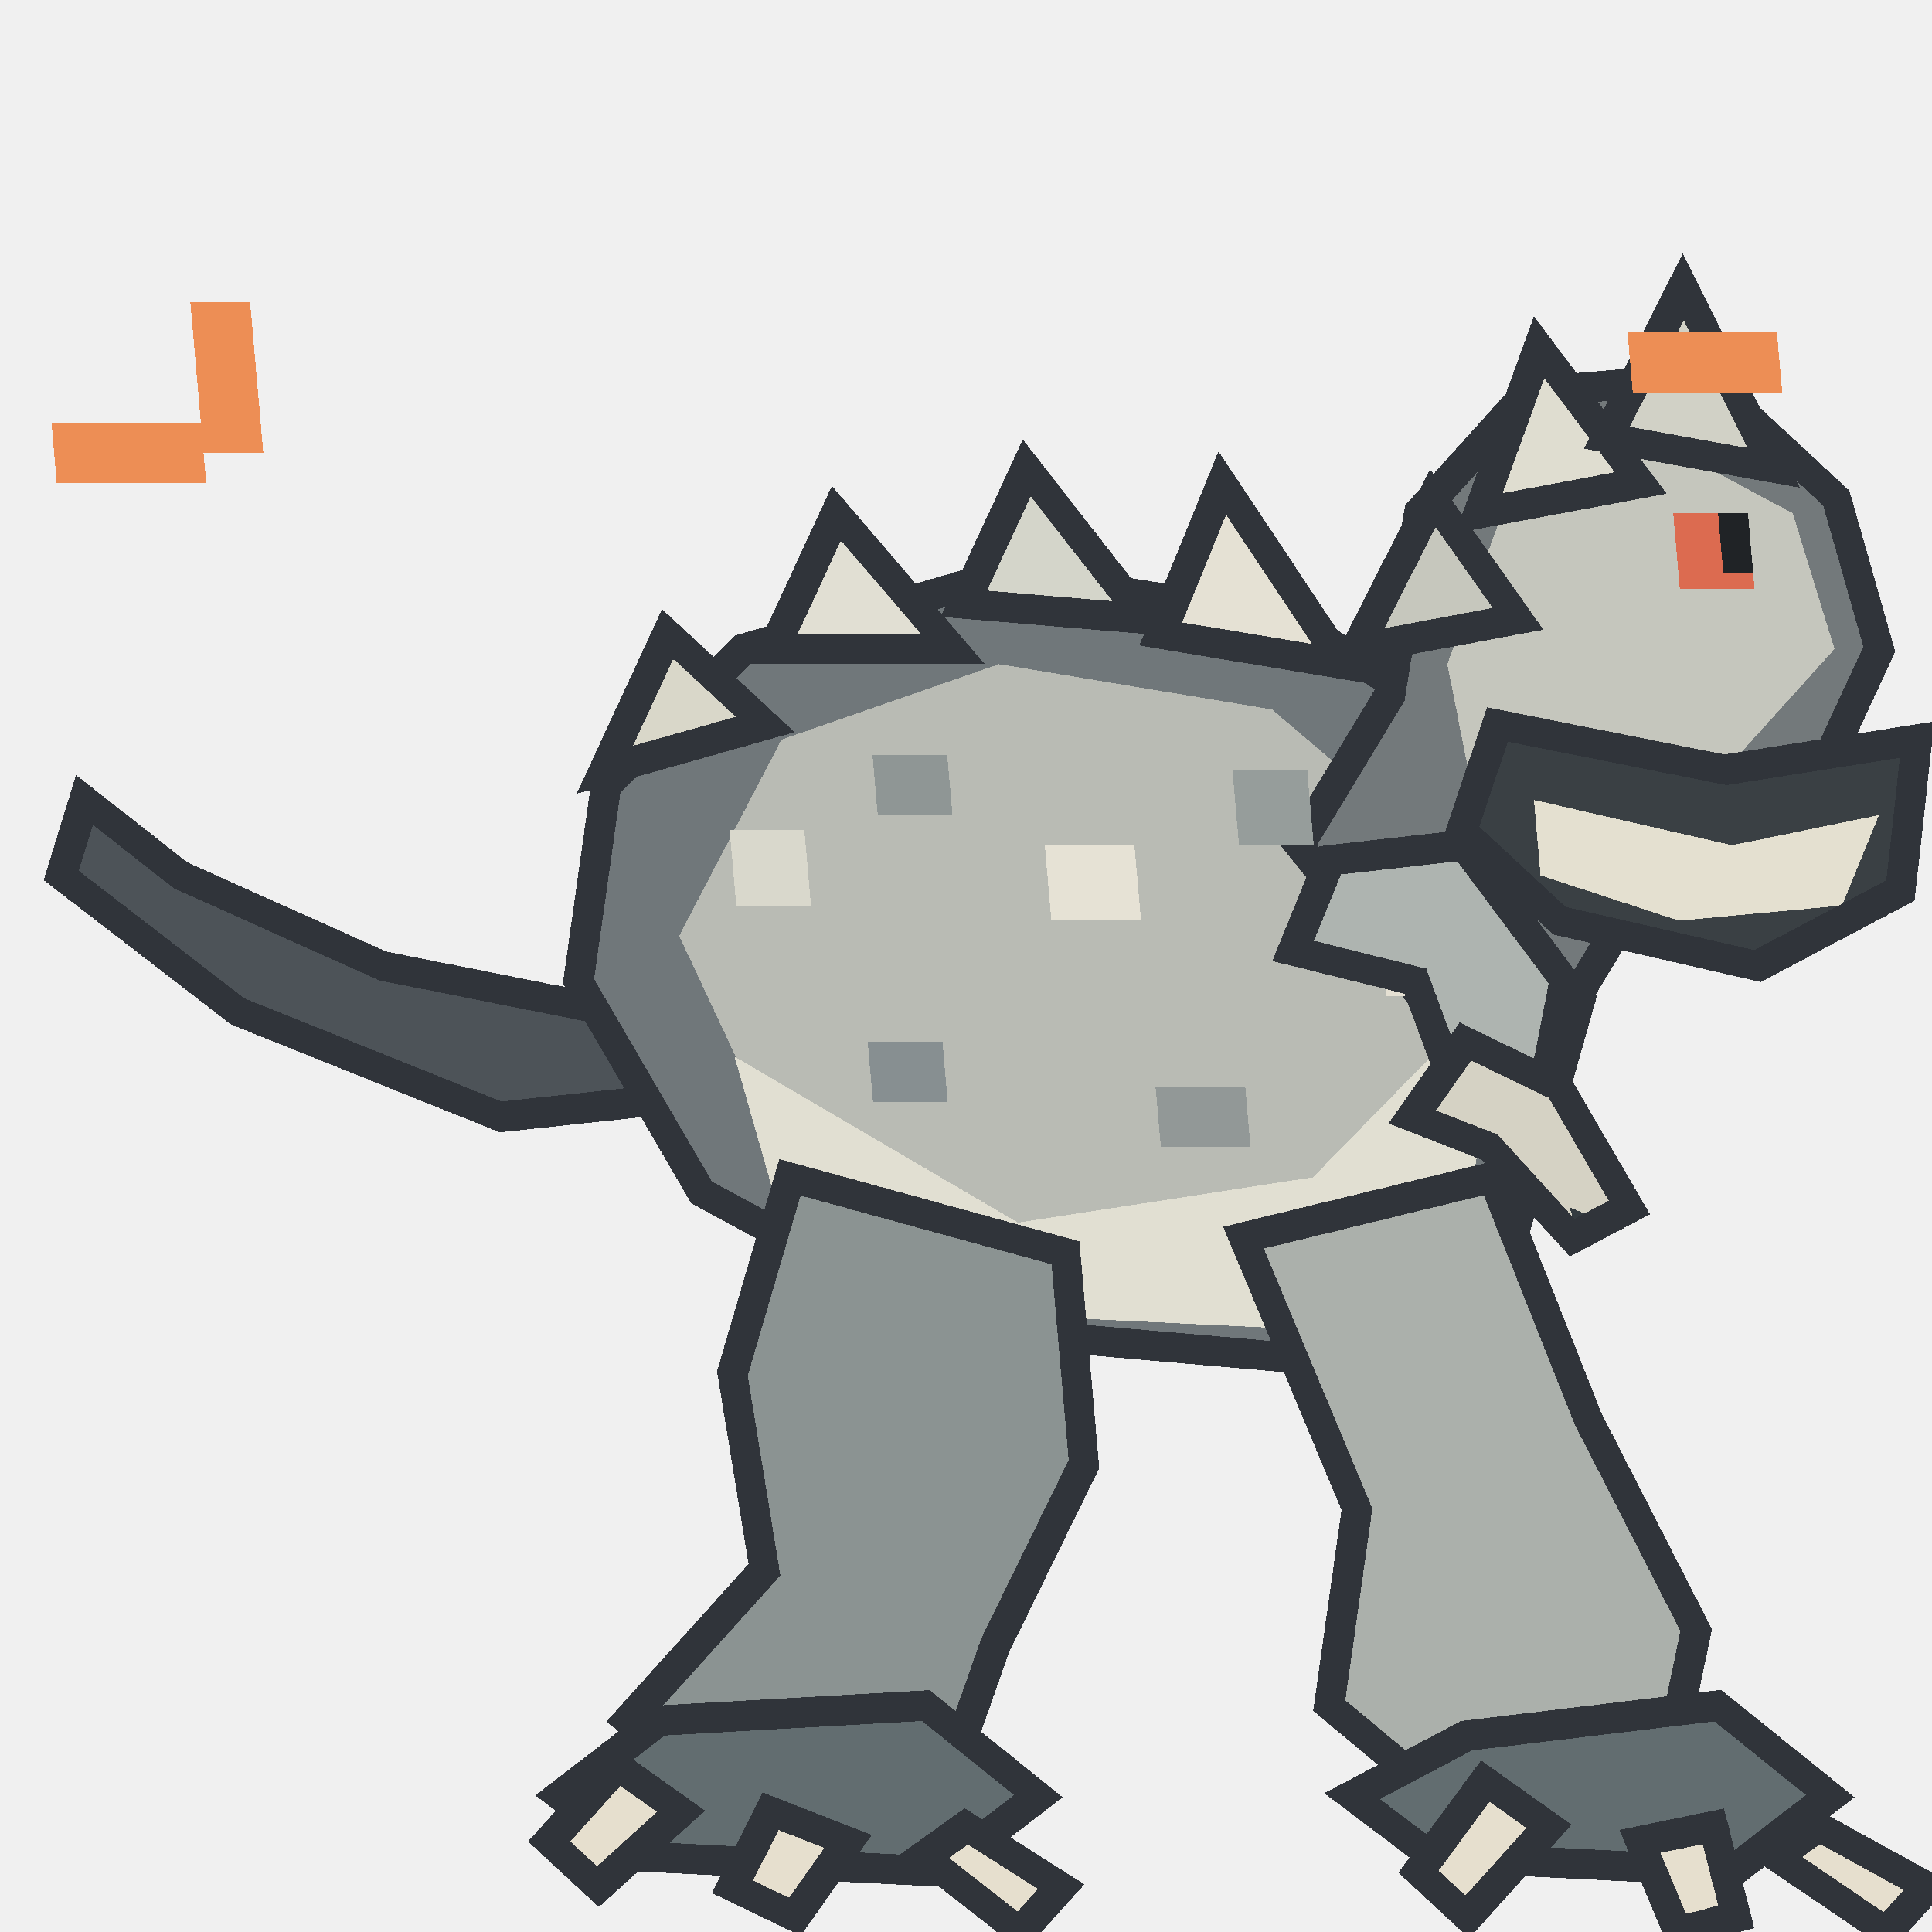
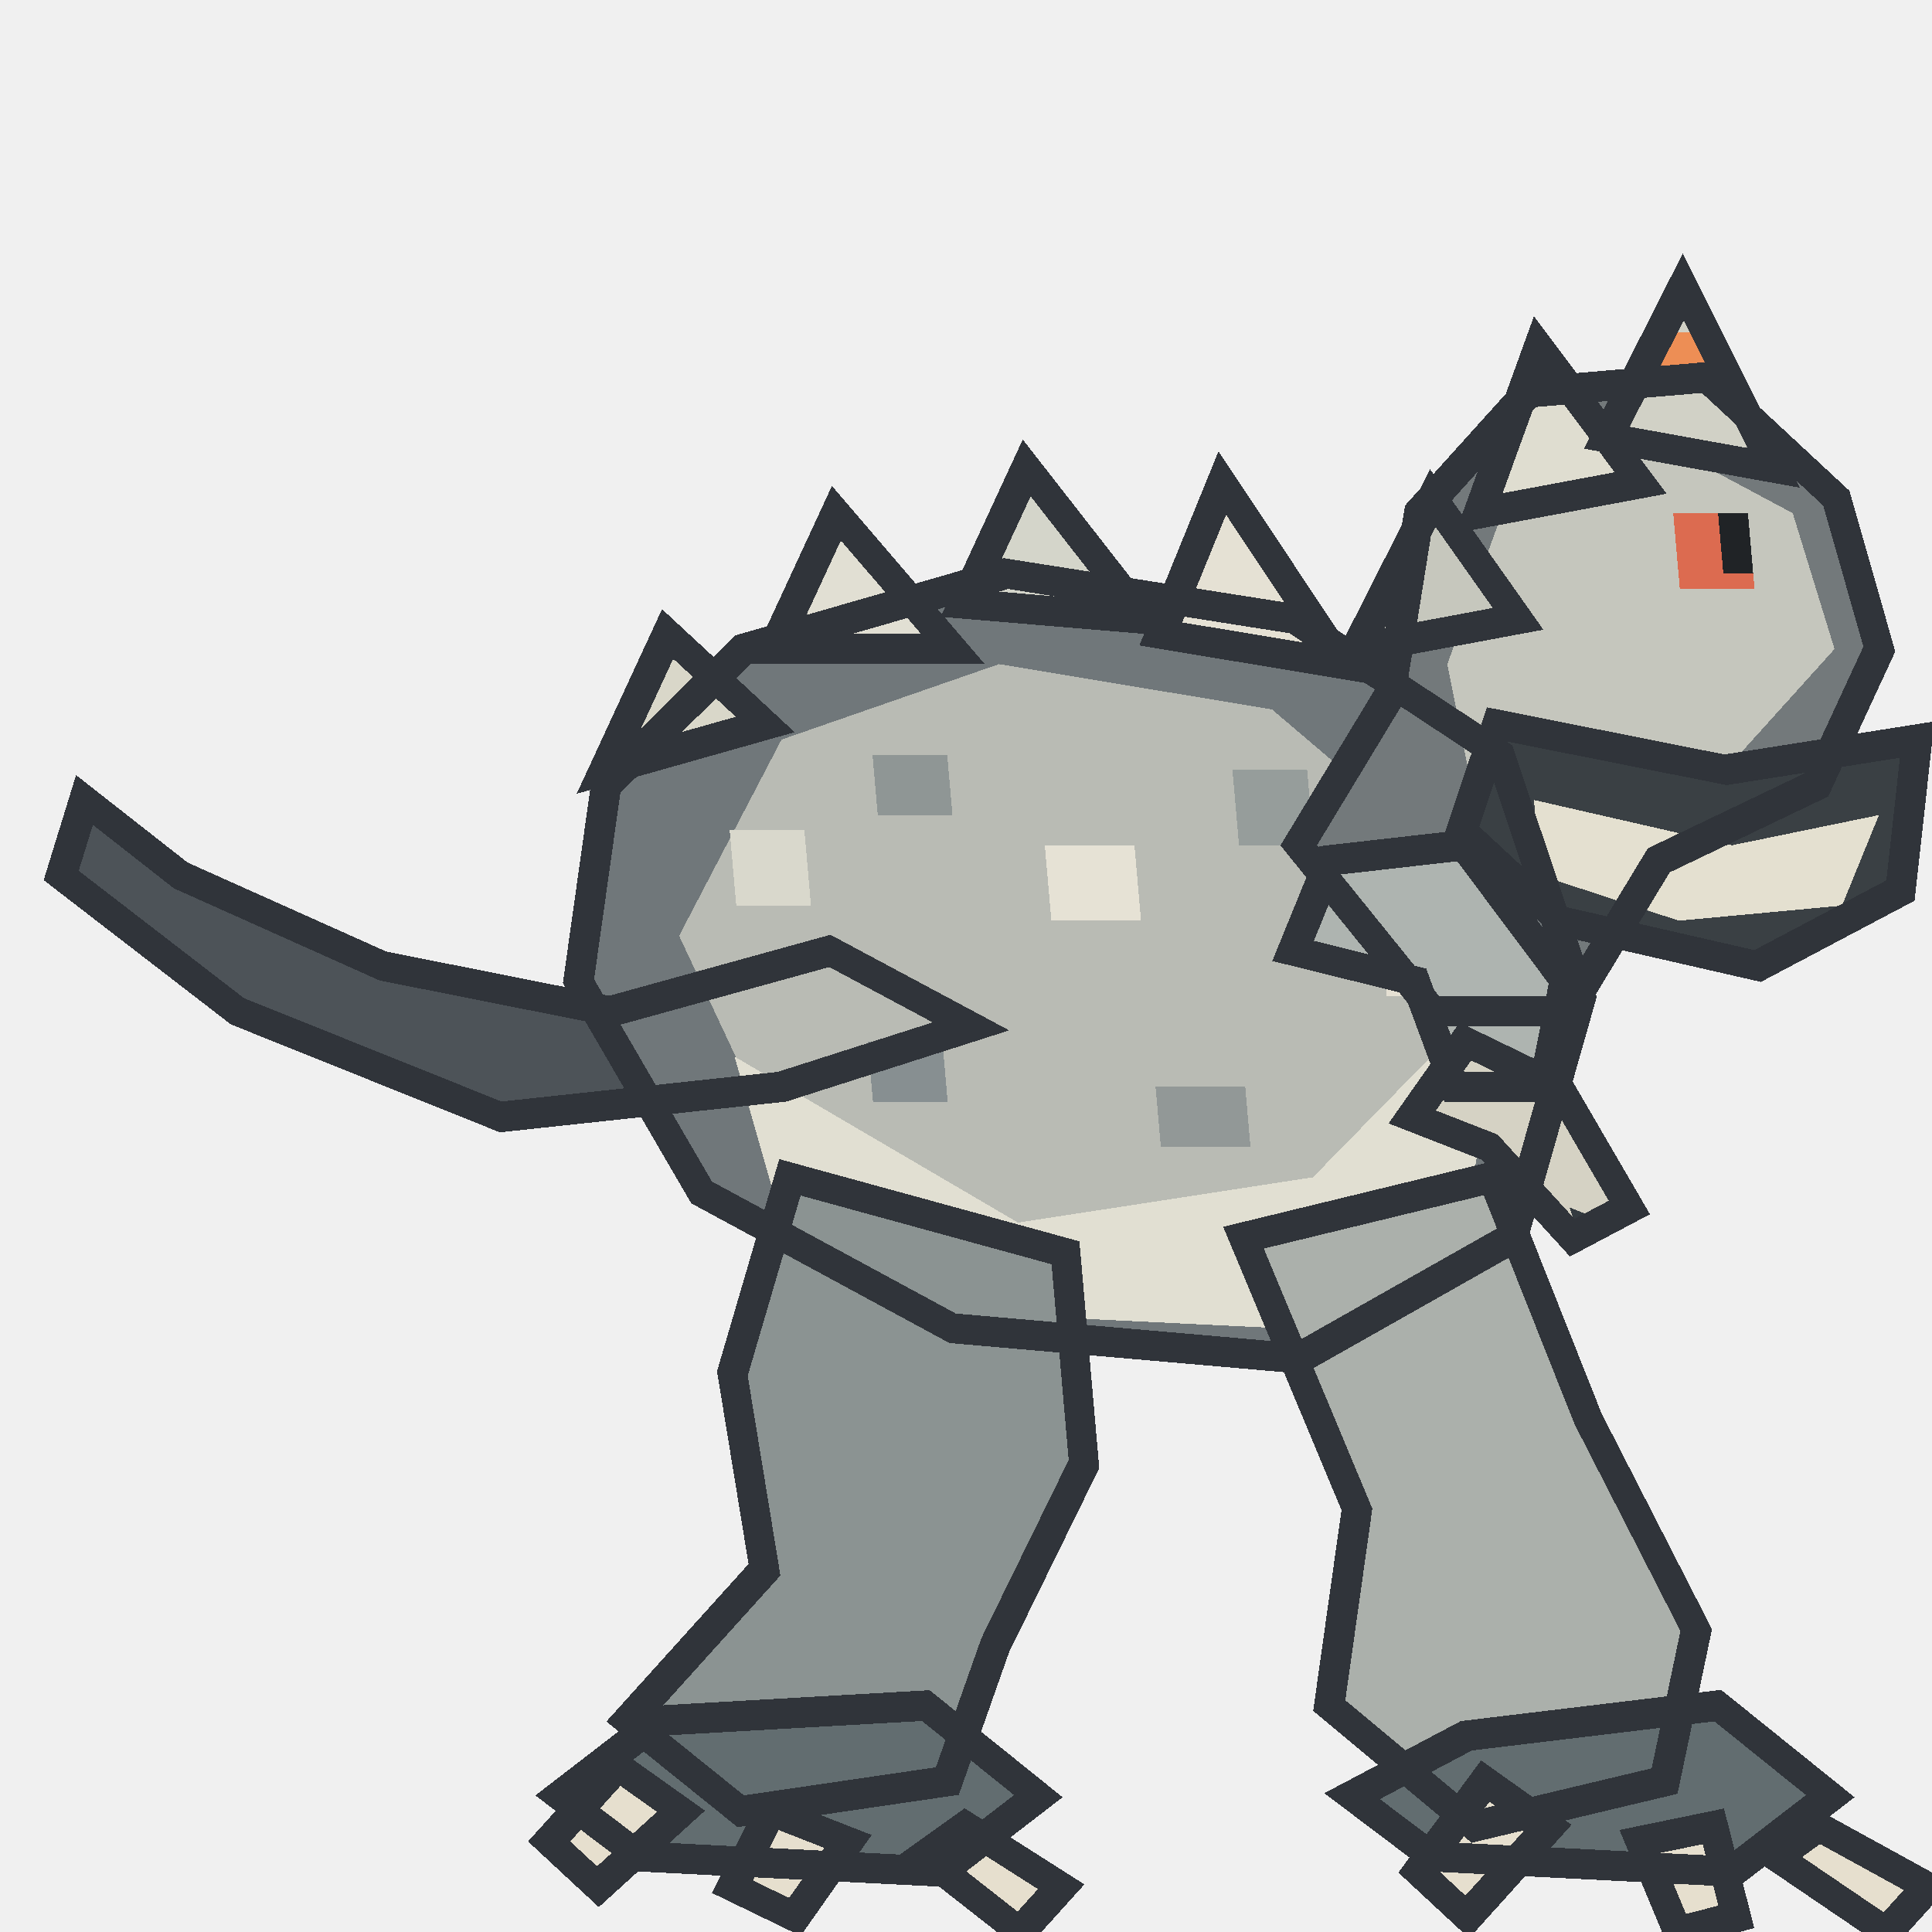
- <svg xmlns="http://www.w3.org/2000/svg" data-pose="impact" data-feet-orientation="forward" viewBox="0 0 128 128" shape-rendering="crispEdges" role="img" aria-label="Indominus Rex" data-character="Indominus Rex" data-species="Indominus rex hybrid" data-origin="Jurassic World" data-anatomy="massive pale theropod elongated skull dorsal osteoderms powerful hindlimbs">
-   <g data-pose-transform="impact" transform="translate(-3 0) skewX(5) scale(.99 1)">
-     <g stroke="#30343a" stroke-width="2" stroke-linejoin="miter">
-       <defs>
-         <mask id="dino-ink-mask-1" maskUnits="userSpaceOnUse" x="0" y="0" width="128" height="128" style="mask-type:luminance">
-           <g fill="#ffffff" stroke="none">
-             <polygon points="36,65 39,52 49,43 67,38 86,41 99,50 103,66 97,82 82,90 59,88 43,79" fill="#ffffff" stroke="none" />
-           </g>
-           <polygon points="36,65 39,52 49,43 67,38 86,41 99,50 103,66 97,82 82,90 59,88 43,79" fill="none" stroke="#000000" stroke-width="2" stroke-linejoin="miter" />
-         </mask>
-         <mask id="dino-ink-mask-2" maskUnits="userSpaceOnUse" x="0" y="0" width="128" height="128" style="mask-type:luminance">
-           <g fill="#ffffff" stroke="none">
-             <polygon points="85,56 92,46 95,34 103,26 115,25 123,33 125,43 120,52 109,57 102,67 93,67" fill="#ffffff" stroke="none" />
-           </g>
-           <polygon points="85,56 92,46 95,34 103,26 115,25 123,33 125,43 120,52 109,57 102,67 93,67" fill="none" stroke="#000000" stroke-width="2" stroke-linejoin="miter" />
-         </mask>
-         <mask id="dino-ink-mask-3" maskUnits="userSpaceOnUse" x="0" y="0" width="128" height="128" style="mask-type:luminance">
-           <g fill="#ffffff" stroke="none">
-             <polygon points="99,48 114,51 127,49 125,59 115,64 102,61 96,55" fill="#ffffff" stroke="none" />
-           </g>
-           <polygon points="99,48 114,51 127,49 125,59 115,64 102,61 96,55" fill="none" stroke="#000000" stroke-width="2" stroke-linejoin="miter" />
-         </mask>
-         <mask id="dino-ink-mask-4" maskUnits="userSpaceOnUse" x="0" y="0" width="128" height="128" style="mask-type:luminance">
-           <g fill="#ffffff" stroke="none">
-             <polygon points="53,63 38,67 23,64 10,58 4,53 2,58 13,67 30,74 49,72 62,68" fill="#ffffff" stroke="none" />
-             <polygon points="36,65 39,52 49,43 67,38 86,41 99,50 103,66 97,82 82,90 59,88 43,79" fill="#ffffff" stroke="none" />
-             <polygon points="85,56 92,46 95,34 103,26 115,25 123,33 125,43 120,52 109,57 102,67 93,67" fill="#ffffff" stroke="none" />
-             <polygon points="99,48 114,51 127,49 125,59 115,64 102,61 96,55" fill="#ffffff" stroke="none" />
-             <polygon points="39,51 44,42 50,48" fill="#ffffff" stroke="none" />
-             <polygon points="51,43 56,34 63,43" fill="#ffffff" stroke="none" />
-             <polygon points="64,40 69,31 76,41" fill="#ffffff" stroke="none" />
-             <polygon points="77,42 82,32 89,44" fill="#ffffff" stroke="none" />
-             <polygon points="90,43 96,33 101,41" fill="#ffffff" stroke="none" />
-             <polygon points="99,34 104,23 110,32" fill="#ffffff" stroke="none" />
-             <polygon points="108,29 114,19 119,31" fill="#ffffff" stroke="none" />
-             <polygon points="87,57 96,56 102,65 100,72 94,72 92,65 84,63" fill="#ffffff" stroke="none" />
-             <polygon points="95,69 101,72 105,80 101,82 96,76 91,74" fill="#ffffff" stroke="none" />
-             <polygon points="49,78 67,83 67,97 60,109 56,118 42,120 35,114 45,104 44,91" fill="#ffffff" stroke="none" />
-             <polygon points="79,82 96,78 101,94 107,108 104,118 91,121 82,113 85,100" fill="#ffffff" stroke="none" />
-             <polygon points="37,114 55,113 62,119 55,124 35,123 30,119" fill="#ffffff" stroke="none" />
-             <polygon points="91,115 108,113 115,119 108,124 88,123 83,119" fill="#ffffff" stroke="none" />
-             <polygon points="38,120 32,125 29,122 34,117" fill="#ffffff" stroke="none" />
-             <polygon points="49,122 45,127 41,125 44,120" fill="#ffffff" stroke="none" />
-             <polygon points="57,121 63,125 60,128 54,123" fill="#ffffff" stroke="none" />
-             <polygon points="96,121 90,127 87,124 92,118" fill="#ffffff" stroke="none" />
-             <polygon points="107,121 108,127 104,128 102,122" fill="#ffffff" stroke="none" />
-             <polygon points="114,121 121,125 118,128 111,123" fill="#ffffff" stroke="none" />
-           </g>
-           <polygon points="53,63 38,67 23,64 10,58 4,53 2,58 13,67 30,74 49,72 62,68" fill="none" stroke="#000000" stroke-width="2" stroke-linejoin="miter" />
-           <polygon points="36,65 39,52 49,43 67,38 86,41 99,50 103,66 97,82 82,90 59,88 43,79" fill="none" stroke="#000000" stroke-width="2" stroke-linejoin="miter" />
-           <polygon points="85,56 92,46 95,34 103,26 115,25 123,33 125,43 120,52 109,57 102,67 93,67" fill="none" stroke="#000000" stroke-width="2" stroke-linejoin="miter" />
-           <polygon points="99,48 114,51 127,49 125,59 115,64 102,61 96,55" fill="none" stroke="#000000" stroke-width="2" stroke-linejoin="miter" />
-           <polygon points="39,51 44,42 50,48" fill="none" stroke="#000000" stroke-width="2" stroke-linejoin="miter" />
-           <polygon points="51,43 56,34 63,43" fill="none" stroke="#000000" stroke-width="2" stroke-linejoin="miter" />
-           <polygon points="64,40 69,31 76,41" fill="none" stroke="#000000" stroke-width="2" stroke-linejoin="miter" />
-           <polygon points="77,42 82,32 89,44" fill="none" stroke="#000000" stroke-width="2" stroke-linejoin="miter" />
-           <polygon points="90,43 96,33 101,41" fill="none" stroke="#000000" stroke-width="2" stroke-linejoin="miter" />
-           <polygon points="99,34 104,23 110,32" fill="none" stroke="#000000" stroke-width="2" stroke-linejoin="miter" />
-           <polygon points="108,29 114,19 119,31" fill="none" stroke="#000000" stroke-width="2" stroke-linejoin="miter" />
-           <polygon points="87,57 96,56 102,65 100,72 94,72 92,65 84,63" fill="none" stroke="#000000" stroke-width="2" stroke-linejoin="miter" />
-           <polygon points="95,69 101,72 105,80 101,82 96,76 91,74" fill="none" stroke="#000000" stroke-width="2" stroke-linejoin="miter" />
-           <polygon points="49,78 67,83 67,97 60,109 56,118 42,120 35,114 45,104 44,91" fill="none" stroke="#000000" stroke-width="2" stroke-linejoin="miter" />
-           <polygon points="79,82 96,78 101,94 107,108 104,118 91,121 82,113 85,100" fill="none" stroke="#000000" stroke-width="2" stroke-linejoin="miter" />
-           <polygon points="37,114 55,113 62,119 55,124 35,123 30,119" fill="none" stroke="#000000" stroke-width="2" stroke-linejoin="miter" />
-           <polygon points="91,115 108,113 115,119 108,124 88,123 83,119" fill="none" stroke="#000000" stroke-width="2" stroke-linejoin="miter" />
-           <polygon points="38,120 32,125 29,122 34,117" fill="none" stroke="#000000" stroke-width="2" stroke-linejoin="miter" />
-           <polygon points="49,122 45,127 41,125 44,120" fill="none" stroke="#000000" stroke-width="2" stroke-linejoin="miter" />
-           <polygon points="57,121 63,125 60,128 54,123" fill="none" stroke="#000000" stroke-width="2" stroke-linejoin="miter" />
-           <polygon points="96,121 90,127 87,124 92,118" fill="none" stroke="#000000" stroke-width="2" stroke-linejoin="miter" />
-           <polygon points="107,121 108,127 104,128 102,122" fill="none" stroke="#000000" stroke-width="2" stroke-linejoin="miter" />
-           <polygon points="114,121 121,125 118,128 111,123" fill="none" stroke="#000000" stroke-width="2" stroke-linejoin="miter" />
-         </mask>
-       </defs>
-       <polygon points="53,63 38,67 23,64 10,58 4,53 2,58 13,67 30,74 49,72 62,68" fill="#4d5358" />
-       <polygon points="36,65 39,52 49,43 67,38 86,41 99,50 103,66 97,82 82,90 59,88 43,79" fill="#70777a" />
-       <polygon points="43,62 51,49 66,44 84,47 95,57 96,72 83,83 62,83 48,75" fill="#b9bbb4" stroke="none" mask="url(#dino-ink-mask-1)" />
-       <polygon points="46,70 64,81 84,78 98,65 94,81 81,88 60,87 48,80" fill="#e1dfd2" stroke="none" mask="url(#dino-ink-mask-1)" />
-       <polygon points="85,56 92,46 95,34 103,26 115,25 123,33 125,43 120,52 109,57 102,67 93,67" fill="#73797b" />
-       <polygon points="96,44 101,33 111,29 120,34 122,43 115,50 103,55 97,53" fill="#c5c6bd" stroke="none" mask="url(#dino-ink-mask-2)" />
-       <polygon points="99,48 114,51 127,49 125,59 115,64 102,61 96,55" fill="#3a4044" />
-       <polygon points="101,53 114,56 124,54 121,60 110,61 101,58" fill="#e4e0d0" stroke="none" mask="url(#dino-ink-mask-3)" />
-       <polygon points="39,51 44,42 50,48" fill="#d9d7c9" />
-       <polygon points="51,43 56,34 63,43" fill="#e1dfd3" />
-       <polygon points="64,40 69,31 76,41" fill="#d4d5ca" />
-       <polygon points="77,42 82,32 89,44" fill="#e5e1d4" />
-       <polygon points="90,43 96,33 101,41" fill="#c6c7bd" />
-       <polygon points="99,34 104,23 110,32" fill="#dfddd0" />
-       <polygon points="108,29 114,19 119,31" fill="#d1d1c6" />
-       <rect x="47" y="55" width="5" height="5" fill="#d9d8cc" stroke="none" mask="url(#dino-ink-mask-1)" />
-       <rect x="57" y="50" width="5" height="4" fill="#8f9695" stroke="none" mask="url(#dino-ink-mask-1)" />
-       <rect x="68" y="56" width="6" height="5" fill="#e6e2d5" stroke="none" mask="url(#dino-ink-mask-1)" />
-       <rect x="81" y="51" width="5" height="5" fill="#969d9b" stroke="none" mask="url(#dino-ink-mask-1)" />
-       <rect x="90" y="61" width="5" height="5" fill="#e5e0d3" stroke="none" mask="url(#dino-ink-mask-1)" />
-       <rect x="55" y="69" width="5" height="4" fill="#878f91" stroke="none" mask="url(#dino-ink-mask-1)" />
-       <rect x="74" y="72" width="6" height="4" fill="#929897" stroke="none" mask="url(#dino-ink-mask-1)" />
-       <polygon points="87,57 96,56 102,65 100,72 94,72 92,65 84,63" fill="#aeb4b0" />
-       <polygon points="95,69 101,72 105,80 101,82 96,76 91,74" fill="#d5d2c4" />
-       <polygon points="101,80 106,82 109,88 105,86 102,84" fill="#343b40" stroke="none" mask="url(#dino-ink-mask-4)" />
-       <polygon points="96,78 99,84 99,90 95,85 93,81" fill="#343b40" stroke="none" mask="url(#dino-ink-mask-4)" />
-       <rect x="112" y="34" width="5" height="5" fill="#dc6b50" stroke="none" mask="url(#dino-ink-mask-2)" />
-       <rect x="115" y="34" width="2" height="4" fill="#202326" stroke="none" mask="url(#dino-ink-mask-2)" />
-     </g>
-     <g data-foot-facing="forward" stroke="#30343a" stroke-width="2" stroke-linejoin="miter">
-       <polygon points="49,78 67,83 67,97 60,109 56,118 42,120 35,114 45,104 44,91" fill="#8b9392" />
-       <polygon points="79,82 96,78 101,94 107,108 104,118 91,121 82,113 85,100" fill="#abb0ab" />
-       <polygon points="37,114 55,113 62,119 55,124 35,123 30,119" fill="#626d70" />
-       <polygon points="91,115 108,113 115,119 108,124 88,123 83,119" fill="#626d70" />
-       <polygon points="38,120 32,125 29,122 34,117" fill="#e6dfce" />
-       <polygon points="49,122 45,127 41,125 44,120" fill="#e6dfce" />
-       <polygon points="57,121 63,125 60,128 54,123" fill="#e6dfce" />
-       <polygon points="96,121 90,127 87,124 92,118" fill="#e6dfce" />
-       <polygon points="107,121 108,127 104,128 102,122" fill="#e6dfce" />
-       <polygon points="114,121 121,125 118,128 111,123" fill="#e6dfce" />
-     </g>
-     <g data-motion-accent="impact" shape-rendering="crispEdges">
-       <path d="M4 28h10v4H4zM14 20h4v10h-4zM110 22h10v4h-10z" fill="#ed8e55" />
+ <svg xmlns="http://www.w3.org/2000/svg" data-pose="impact" data-feet-orientation="forward" viewBox="0 0 128 128" shape-rendering="crispEdges" role="img" aria-label="Indominus Rex" data-character="Indominus Rex" data-species="Indominus rex hybrid" data-origin="Jurassic World" data-anatomy="massive pale theropod elongated skull dorsal osteoderms powerful hindlimbs" data-ink-boundary="masked">
+   <defs>
+     <mask id="sprite-silhouette" maskUnits="userSpaceOnUse" maskContentUnits="userSpaceOnUse" x="0" y="0" width="128" height="128" style="mask-type:luminance">
+       <g fill="#ffffff" stroke="#ffffff" stroke-width="2">
+         <g transform="translate(-3 0) skewX(5) scale(.99 1)">
+           <polygon points="53,63 38,67 23,64 10,58 4,53 2,58 13,67 30,74 49,72 62,68" fill="#ffffff" stroke="#ffffff" stroke-width="2" />
+         </g>
+         <g transform="translate(-3 0) skewX(5) scale(.99 1)">
+           <polygon points="36,65 39,52 49,43 67,38 86,41 99,50 103,66 97,82 82,90 59,88 43,79" fill="#ffffff" stroke="#ffffff" stroke-width="2" />
+         </g>
+         <g transform="translate(-3 0) skewX(5) scale(.99 1)">
+           <polygon points="85,56 92,46 95,34 103,26 115,25 123,33 125,43 120,52 109,57 102,67 93,67" fill="#ffffff" stroke="#ffffff" stroke-width="2" />
+         </g>
+         <g transform="translate(-3 0) skewX(5) scale(.99 1)">
+           <polygon points="99,48 114,51 127,49 125,59 115,64 102,61 96,55" fill="#ffffff" stroke="#ffffff" stroke-width="2" />
+         </g>
+         <g transform="translate(-3 0) skewX(5) scale(.99 1)">
+           <polygon points="39,51 44,42 50,48" fill="#ffffff" stroke="#ffffff" stroke-width="2" />
+         </g>
+         <g transform="translate(-3 0) skewX(5) scale(.99 1)">
+           <polygon points="51,43 56,34 63,43" fill="#ffffff" stroke="#ffffff" stroke-width="2" />
+         </g>
+         <g transform="translate(-3 0) skewX(5) scale(.99 1)">
+           <polygon points="64,40 69,31 76,41" fill="#ffffff" stroke="#ffffff" stroke-width="2" />
+         </g>
+         <g transform="translate(-3 0) skewX(5) scale(.99 1)">
+           <polygon points="77,42 82,32 89,44" fill="#ffffff" stroke="#ffffff" stroke-width="2" />
+         </g>
+         <g transform="translate(-3 0) skewX(5) scale(.99 1)">
+           <polygon points="90,43 96,33 101,41" fill="#ffffff" stroke="#ffffff" stroke-width="2" />
+         </g>
+         <g transform="translate(-3 0) skewX(5) scale(.99 1)">
+           <polygon points="99,34 104,23 110,32" fill="#ffffff" stroke="#ffffff" stroke-width="2" />
+         </g>
+         <g transform="translate(-3 0) skewX(5) scale(.99 1)">
+           <polygon points="108,29 114,19 119,31" fill="#ffffff" stroke="#ffffff" stroke-width="2" />
+         </g>
+         <g transform="translate(-3 0) skewX(5) scale(.99 1)">
+           <polygon points="87,57 96,56 102,65 100,72 94,72 92,65 84,63" fill="#ffffff" stroke="#ffffff" stroke-width="2" />
+         </g>
+         <g transform="translate(-3 0) skewX(5) scale(.99 1)">
+           <polygon points="95,69 101,72 105,80 101,82 96,76 91,74" fill="#ffffff" stroke="#ffffff" stroke-width="2" />
+         </g>
+         <g transform="translate(-3 0) skewX(5) scale(.99 1)">
+           <polygon points="49,78 67,83 67,97 60,109 56,118 42,120 35,114 45,104 44,91" fill="#ffffff" stroke="#ffffff" stroke-width="2" />
+         </g>
+         <g transform="translate(-3 0) skewX(5) scale(.99 1)">
+           <polygon points="79,82 96,78 101,94 107,108 104,118 91,121 82,113 85,100" fill="#ffffff" stroke="#ffffff" stroke-width="2" />
+         </g>
+         <g transform="translate(-3 0) skewX(5) scale(.99 1)">
+           <polygon points="37,114 55,113 62,119 55,124 35,123 30,119" fill="#ffffff" stroke="#ffffff" stroke-width="2" />
+         </g>
+         <g transform="translate(-3 0) skewX(5) scale(.99 1)">
+           <polygon points="91,115 108,113 115,119 108,124 88,123 83,119" fill="#ffffff" stroke="#ffffff" stroke-width="2" />
+         </g>
+         <g transform="translate(-3 0) skewX(5) scale(.99 1)">
+           <polygon points="38,120 32,125 29,122 34,117" fill="#ffffff" stroke="#ffffff" stroke-width="2" />
+         </g>
+         <g transform="translate(-3 0) skewX(5) scale(.99 1)">
+           <polygon points="49,122 45,127 41,125 44,120" fill="#ffffff" stroke="#ffffff" stroke-width="2" />
+         </g>
+         <g transform="translate(-3 0) skewX(5) scale(.99 1)">
+           <polygon points="57,121 63,125 60,128 54,123" fill="#ffffff" stroke="#ffffff" stroke-width="2" />
+         </g>
+         <g transform="translate(-3 0) skewX(5) scale(.99 1)">
+           <polygon points="96,121 90,127 87,124 92,118" fill="#ffffff" stroke="#ffffff" stroke-width="2" />
+         </g>
+         <g transform="translate(-3 0) skewX(5) scale(.99 1)">
+           <polygon points="107,121 108,127 104,128 102,122" fill="#ffffff" stroke="#ffffff" stroke-width="2" />
+         </g>
+         <g transform="translate(-3 0) skewX(5) scale(.99 1)">
+           <polygon points="114,121 121,125 118,128 111,123" fill="#ffffff" stroke="#ffffff" stroke-width="2" />
+         </g>
+       </g>
+     </mask>
+   </defs>
+   <g data-ink-boundary="art" mask="url(#sprite-silhouette)">
+     <g data-pose-transform="impact" transform="translate(-3 0) skewX(5) scale(.99 1)">
+       <g stroke="#30343a" stroke-width="2" stroke-linejoin="miter">
+         <defs>
+           <mask id="dino-ink-mask-1" maskUnits="userSpaceOnUse" x="0" y="0" width="128" height="128" style="mask-type:luminance">
+             <g fill="#ffffff" stroke="none">
+               <polygon points="36,65 39,52 49,43 67,38 86,41 99,50 103,66 97,82 82,90 59,88 43,79" fill="#ffffff" stroke="none" />
+             </g>
+             <polygon points="36,65 39,52 49,43 67,38 86,41 99,50 103,66 97,82 82,90 59,88 43,79" fill="none" stroke="#000000" stroke-width="2" stroke-linejoin="miter" />
+           </mask>
+           <mask id="dino-ink-mask-2" maskUnits="userSpaceOnUse" x="0" y="0" width="128" height="128" style="mask-type:luminance">
+             <g fill="#ffffff" stroke="none">
+               <polygon points="85,56 92,46 95,34 103,26 115,25 123,33 125,43 120,52 109,57 102,67 93,67" fill="#ffffff" stroke="none" />
+             </g>
+             <polygon points="85,56 92,46 95,34 103,26 115,25 123,33 125,43 120,52 109,57 102,67 93,67" fill="none" stroke="#000000" stroke-width="2" stroke-linejoin="miter" />
+           </mask>
+           <mask id="dino-ink-mask-3" maskUnits="userSpaceOnUse" x="0" y="0" width="128" height="128" style="mask-type:luminance">
+             <g fill="#ffffff" stroke="none">
+               <polygon points="99,48 114,51 127,49 125,59 115,64 102,61 96,55" fill="#ffffff" stroke="none" />
+             </g>
+             <polygon points="99,48 114,51 127,49 125,59 115,64 102,61 96,55" fill="none" stroke="#000000" stroke-width="2" stroke-linejoin="miter" />
+           </mask>
+           <mask id="dino-ink-mask-4" maskUnits="userSpaceOnUse" x="0" y="0" width="128" height="128" style="mask-type:luminance">
+             <g fill="#ffffff" stroke="none">
+               <polygon points="53,63 38,67 23,64 10,58 4,53 2,58 13,67 30,74 49,72 62,68" fill="#ffffff" stroke="none" />
+               <polygon points="36,65 39,52 49,43 67,38 86,41 99,50 103,66 97,82 82,90 59,88 43,79" fill="#ffffff" stroke="none" />
+               <polygon points="85,56 92,46 95,34 103,26 115,25 123,33 125,43 120,52 109,57 102,67 93,67" fill="#ffffff" stroke="none" />
+               <polygon points="99,48 114,51 127,49 125,59 115,64 102,61 96,55" fill="#ffffff" stroke="none" />
+               <polygon points="39,51 44,42 50,48" fill="#ffffff" stroke="none" />
+               <polygon points="51,43 56,34 63,43" fill="#ffffff" stroke="none" />
+               <polygon points="64,40 69,31 76,41" fill="#ffffff" stroke="none" />
+               <polygon points="77,42 82,32 89,44" fill="#ffffff" stroke="none" />
+               <polygon points="90,43 96,33 101,41" fill="#ffffff" stroke="none" />
+               <polygon points="99,34 104,23 110,32" fill="#ffffff" stroke="none" />
+               <polygon points="108,29 114,19 119,31" fill="#ffffff" stroke="none" />
+               <polygon points="87,57 96,56 102,65 100,72 94,72 92,65 84,63" fill="#ffffff" stroke="none" />
+               <polygon points="95,69 101,72 105,80 101,82 96,76 91,74" fill="#ffffff" stroke="none" />
+               <polygon points="49,78 67,83 67,97 60,109 56,118 42,120 35,114 45,104 44,91" fill="#ffffff" stroke="none" />
+               <polygon points="79,82 96,78 101,94 107,108 104,118 91,121 82,113 85,100" fill="#ffffff" stroke="none" />
+               <polygon points="37,114 55,113 62,119 55,124 35,123 30,119" fill="#ffffff" stroke="none" />
+               <polygon points="91,115 108,113 115,119 108,124 88,123 83,119" fill="#ffffff" stroke="none" />
+               <polygon points="38,120 32,125 29,122 34,117" fill="#ffffff" stroke="none" />
+               <polygon points="49,122 45,127 41,125 44,120" fill="#ffffff" stroke="none" />
+               <polygon points="57,121 63,125 60,128 54,123" fill="#ffffff" stroke="none" />
+               <polygon points="96,121 90,127 87,124 92,118" fill="#ffffff" stroke="none" />
+               <polygon points="107,121 108,127 104,128 102,122" fill="#ffffff" stroke="none" />
+               <polygon points="114,121 121,125 118,128 111,123" fill="#ffffff" stroke="none" />
+             </g>
+             <polygon points="53,63 38,67 23,64 10,58 4,53 2,58 13,67 30,74 49,72 62,68" fill="none" stroke="#000000" stroke-width="2" stroke-linejoin="miter" />
+             <polygon points="36,65 39,52 49,43 67,38 86,41 99,50 103,66 97,82 82,90 59,88 43,79" fill="none" stroke="#000000" stroke-width="2" stroke-linejoin="miter" />
+             <polygon points="85,56 92,46 95,34 103,26 115,25 123,33 125,43 120,52 109,57 102,67 93,67" fill="none" stroke="#000000" stroke-width="2" stroke-linejoin="miter" />
+             <polygon points="99,48 114,51 127,49 125,59 115,64 102,61 96,55" fill="none" stroke="#000000" stroke-width="2" stroke-linejoin="miter" />
+             <polygon points="39,51 44,42 50,48" fill="none" stroke="#000000" stroke-width="2" stroke-linejoin="miter" />
+             <polygon points="51,43 56,34 63,43" fill="none" stroke="#000000" stroke-width="2" stroke-linejoin="miter" />
+             <polygon points="64,40 69,31 76,41" fill="none" stroke="#000000" stroke-width="2" stroke-linejoin="miter" />
+             <polygon points="77,42 82,32 89,44" fill="none" stroke="#000000" stroke-width="2" stroke-linejoin="miter" />
+             <polygon points="90,43 96,33 101,41" fill="none" stroke="#000000" stroke-width="2" stroke-linejoin="miter" />
+             <polygon points="99,34 104,23 110,32" fill="none" stroke="#000000" stroke-width="2" stroke-linejoin="miter" />
+             <polygon points="108,29 114,19 119,31" fill="none" stroke="#000000" stroke-width="2" stroke-linejoin="miter" />
+             <polygon points="87,57 96,56 102,65 100,72 94,72 92,65 84,63" fill="none" stroke="#000000" stroke-width="2" stroke-linejoin="miter" />
+             <polygon points="95,69 101,72 105,80 101,82 96,76 91,74" fill="none" stroke="#000000" stroke-width="2" stroke-linejoin="miter" />
+             <polygon points="49,78 67,83 67,97 60,109 56,118 42,120 35,114 45,104 44,91" fill="none" stroke="#000000" stroke-width="2" stroke-linejoin="miter" />
+             <polygon points="79,82 96,78 101,94 107,108 104,118 91,121 82,113 85,100" fill="none" stroke="#000000" stroke-width="2" stroke-linejoin="miter" />
+             <polygon points="37,114 55,113 62,119 55,124 35,123 30,119" fill="none" stroke="#000000" stroke-width="2" stroke-linejoin="miter" />
+             <polygon points="91,115 108,113 115,119 108,124 88,123 83,119" fill="none" stroke="#000000" stroke-width="2" stroke-linejoin="miter" />
+             <polygon points="38,120 32,125 29,122 34,117" fill="none" stroke="#000000" stroke-width="2" stroke-linejoin="miter" />
+             <polygon points="49,122 45,127 41,125 44,120" fill="none" stroke="#000000" stroke-width="2" stroke-linejoin="miter" />
+             <polygon points="57,121 63,125 60,128 54,123" fill="none" stroke="#000000" stroke-width="2" stroke-linejoin="miter" />
+             <polygon points="96,121 90,127 87,124 92,118" fill="none" stroke="#000000" stroke-width="2" stroke-linejoin="miter" />
+             <polygon points="107,121 108,127 104,128 102,122" fill="none" stroke="#000000" stroke-width="2" stroke-linejoin="miter" />
+             <polygon points="114,121 121,125 118,128 111,123" fill="none" stroke="#000000" stroke-width="2" stroke-linejoin="miter" />
+           </mask>
+         </defs>
+         <polygon points="53,63 38,67 23,64 10,58 4,53 2,58 13,67 30,74 49,72 62,68" fill="#4d5358" />
+         <polygon points="36,65 39,52 49,43 67,38 86,41 99,50 103,66 97,82 82,90 59,88 43,79" fill="#70777a" />
+         <polygon points="43,62 51,49 66,44 84,47 95,57 96,72 83,83 62,83 48,75" fill="#b9bbb4" stroke="none" mask="url(#dino-ink-mask-1)" />
+         <polygon points="46,70 64,81 84,78 98,65 94,81 81,88 60,87 48,80" fill="#e1dfd2" stroke="none" mask="url(#dino-ink-mask-1)" />
+         <polygon points="85,56 92,46 95,34 103,26 115,25 123,33 125,43 120,52 109,57 102,67 93,67" fill="#73797b" />
+         <polygon points="96,44 101,33 111,29 120,34 122,43 115,50 103,55 97,53" fill="#c5c6bd" stroke="none" mask="url(#dino-ink-mask-2)" />
+         <polygon points="99,48 114,51 127,49 125,59 115,64 102,61 96,55" fill="#3a4044" />
+         <polygon points="101,53 114,56 124,54 121,60 110,61 101,58" fill="#e4e0d0" stroke="none" mask="url(#dino-ink-mask-3)" />
+         <polygon points="39,51 44,42 50,48" fill="#d9d7c9" />
+         <polygon points="51,43 56,34 63,43" fill="#e1dfd3" />
+         <polygon points="64,40 69,31 76,41" fill="#d4d5ca" />
+         <polygon points="77,42 82,32 89,44" fill="#e5e1d4" />
+         <polygon points="90,43 96,33 101,41" fill="#c6c7bd" />
+         <polygon points="99,34 104,23 110,32" fill="#dfddd0" />
+         <polygon points="108,29 114,19 119,31" fill="#d1d1c6" />
+         <rect x="47" y="55" width="5" height="5" fill="#d9d8cc" stroke="none" mask="url(#dino-ink-mask-1)" />
+         <rect x="57" y="50" width="5" height="4" fill="#8f9695" stroke="none" mask="url(#dino-ink-mask-1)" />
+         <rect x="68" y="56" width="6" height="5" fill="#e6e2d5" stroke="none" mask="url(#dino-ink-mask-1)" />
+         <rect x="81" y="51" width="5" height="5" fill="#969d9b" stroke="none" mask="url(#dino-ink-mask-1)" />
+         <rect x="90" y="61" width="5" height="5" fill="#e5e0d3" stroke="none" mask="url(#dino-ink-mask-1)" />
+         <rect x="55" y="69" width="5" height="4" fill="#878f91" stroke="none" mask="url(#dino-ink-mask-1)" />
+         <rect x="74" y="72" width="6" height="4" fill="#929897" stroke="none" mask="url(#dino-ink-mask-1)" />
+         <polygon points="87,57 96,56 102,65 100,72 94,72 92,65 84,63" fill="#aeb4b0" />
+         <polygon points="95,69 101,72 105,80 101,82 96,76 91,74" fill="#d5d2c4" />
+         <polygon points="101,80 106,82 109,88 105,86 102,84" fill="#343b40" stroke="none" mask="url(#dino-ink-mask-4)" />
+         <polygon points="96,78 99,84 99,90 95,85 93,81" fill="#343b40" stroke="none" mask="url(#dino-ink-mask-4)" />
+         <rect x="112" y="34" width="5" height="5" fill="#dc6b50" stroke="none" mask="url(#dino-ink-mask-2)" />
+         <rect x="115" y="34" width="2" height="4" fill="#202326" stroke="none" mask="url(#dino-ink-mask-2)" />
+       </g>
+       <g data-foot-facing="forward" stroke="#30343a" stroke-width="2" stroke-linejoin="miter">
+         <polygon points="49,78 67,83 67,97 60,109 56,118 42,120 35,114 45,104 44,91" fill="#8b9392" />
+         <polygon points="79,82 96,78 101,94 107,108 104,118 91,121 82,113 85,100" fill="#abb0ab" />
+         <polygon points="37,114 55,113 62,119 55,124 35,123 30,119" fill="#626d70" />
+         <polygon points="91,115 108,113 115,119 108,124 88,123 83,119" fill="#626d70" />
+         <polygon points="38,120 32,125 29,122 34,117" fill="#e6dfce" />
+         <polygon points="49,122 45,127 41,125 44,120" fill="#e6dfce" />
+         <polygon points="57,121 63,125 60,128 54,123" fill="#e6dfce" />
+         <polygon points="96,121 90,127 87,124 92,118" fill="#e6dfce" />
+         <polygon points="107,121 108,127 104,128 102,122" fill="#e6dfce" />
+         <polygon points="114,121 121,125 118,128 111,123" fill="#e6dfce" />
+       </g>
+       <g data-motion-accent="impact" shape-rendering="crispEdges">
+         <path d="M4 28h10v4H4zM14 20h4v10h-4zM110 22h10v4h-10z" fill="#ed8e55" />
+       </g>
+     </g>
+   </g>
+   <g data-ink-layer="final">
+     <g transform="translate(-3 0) skewX(5) scale(.99 1)">
+       <polygon points="53,63 38,67 23,64 10,58 4,53 2,58 13,67 30,74 49,72 62,68" fill="none" stroke="#30343a" stroke-width="2" stroke-linejoin="miter" />
+     </g>
+     <g transform="translate(-3 0) skewX(5) scale(.99 1)">
+       <polygon points="36,65 39,52 49,43 67,38 86,41 99,50 103,66 97,82 82,90 59,88 43,79" fill="none" stroke="#30343a" stroke-width="2" stroke-linejoin="miter" />
+     </g>
+     <g transform="translate(-3 0) skewX(5) scale(.99 1)">
+       <polygon points="85,56 92,46 95,34 103,26 115,25 123,33 125,43 120,52 109,57 102,67 93,67" fill="none" stroke="#30343a" stroke-width="2" stroke-linejoin="miter" />
+     </g>
+     <g transform="translate(-3 0) skewX(5) scale(.99 1)">
+       <polygon points="99,48 114,51 127,49 125,59 115,64 102,61 96,55" fill="none" stroke="#30343a" stroke-width="2" stroke-linejoin="miter" />
+     </g>
+     <g transform="translate(-3 0) skewX(5) scale(.99 1)">
+       <polygon points="39,51 44,42 50,48" fill="none" stroke="#30343a" stroke-width="2" stroke-linejoin="miter" />
+     </g>
+     <g transform="translate(-3 0) skewX(5) scale(.99 1)">
+       <polygon points="51,43 56,34 63,43" fill="none" stroke="#30343a" stroke-width="2" stroke-linejoin="miter" />
+     </g>
+     <g transform="translate(-3 0) skewX(5) scale(.99 1)">
+       <polygon points="64,40 69,31 76,41" fill="none" stroke="#30343a" stroke-width="2" stroke-linejoin="miter" />
+     </g>
+     <g transform="translate(-3 0) skewX(5) scale(.99 1)">
+       <polygon points="77,42 82,32 89,44" fill="none" stroke="#30343a" stroke-width="2" stroke-linejoin="miter" />
+     </g>
+     <g transform="translate(-3 0) skewX(5) scale(.99 1)">
+       <polygon points="90,43 96,33 101,41" fill="none" stroke="#30343a" stroke-width="2" stroke-linejoin="miter" />
+     </g>
+     <g transform="translate(-3 0) skewX(5) scale(.99 1)">
+       <polygon points="99,34 104,23 110,32" fill="none" stroke="#30343a" stroke-width="2" stroke-linejoin="miter" />
+     </g>
+     <g transform="translate(-3 0) skewX(5) scale(.99 1)">
+       <polygon points="108,29 114,19 119,31" fill="none" stroke="#30343a" stroke-width="2" stroke-linejoin="miter" />
+     </g>
+     <g transform="translate(-3 0) skewX(5) scale(.99 1)">
+       <polygon points="87,57 96,56 102,65 100,72 94,72 92,65 84,63" fill="none" stroke="#30343a" stroke-width="2" stroke-linejoin="miter" />
+     </g>
+     <g transform="translate(-3 0) skewX(5) scale(.99 1)">
+       <polygon points="95,69 101,72 105,80 101,82 96,76 91,74" fill="none" stroke="#30343a" stroke-width="2" stroke-linejoin="miter" />
+     </g>
+     <g transform="translate(-3 0) skewX(5) scale(.99 1)">
+       <polygon points="49,78 67,83 67,97 60,109 56,118 42,120 35,114 45,104 44,91" fill="none" stroke="#30343a" stroke-width="2" stroke-linejoin="miter" />
+     </g>
+     <g transform="translate(-3 0) skewX(5) scale(.99 1)">
+       <polygon points="79,82 96,78 101,94 107,108 104,118 91,121 82,113 85,100" fill="none" stroke="#30343a" stroke-width="2" stroke-linejoin="miter" />
+     </g>
+     <g transform="translate(-3 0) skewX(5) scale(.99 1)">
+       <polygon points="37,114 55,113 62,119 55,124 35,123 30,119" fill="none" stroke="#30343a" stroke-width="2" stroke-linejoin="miter" />
+     </g>
+     <g transform="translate(-3 0) skewX(5) scale(.99 1)">
+       <polygon points="91,115 108,113 115,119 108,124 88,123 83,119" fill="none" stroke="#30343a" stroke-width="2" stroke-linejoin="miter" />
+     </g>
+     <g transform="translate(-3 0) skewX(5) scale(.99 1)">
+       <polygon points="38,120 32,125 29,122 34,117" fill="none" stroke="#30343a" stroke-width="2" stroke-linejoin="miter" />
+     </g>
+     <g transform="translate(-3 0) skewX(5) scale(.99 1)">
+       <polygon points="49,122 45,127 41,125 44,120" fill="none" stroke="#30343a" stroke-width="2" stroke-linejoin="miter" />
+     </g>
+     <g transform="translate(-3 0) skewX(5) scale(.99 1)">
+       <polygon points="57,121 63,125 60,128 54,123" fill="none" stroke="#30343a" stroke-width="2" stroke-linejoin="miter" />
+     </g>
+     <g transform="translate(-3 0) skewX(5) scale(.99 1)">
+       <polygon points="96,121 90,127 87,124 92,118" fill="none" stroke="#30343a" stroke-width="2" stroke-linejoin="miter" />
+     </g>
+     <g transform="translate(-3 0) skewX(5) scale(.99 1)">
+       <polygon points="107,121 108,127 104,128 102,122" fill="none" stroke="#30343a" stroke-width="2" stroke-linejoin="miter" />
+     </g>
+     <g transform="translate(-3 0) skewX(5) scale(.99 1)">
+       <polygon points="114,121 121,125 118,128 111,123" fill="none" stroke="#30343a" stroke-width="2" stroke-linejoin="miter" />
    </g>
  </g>
</svg>
